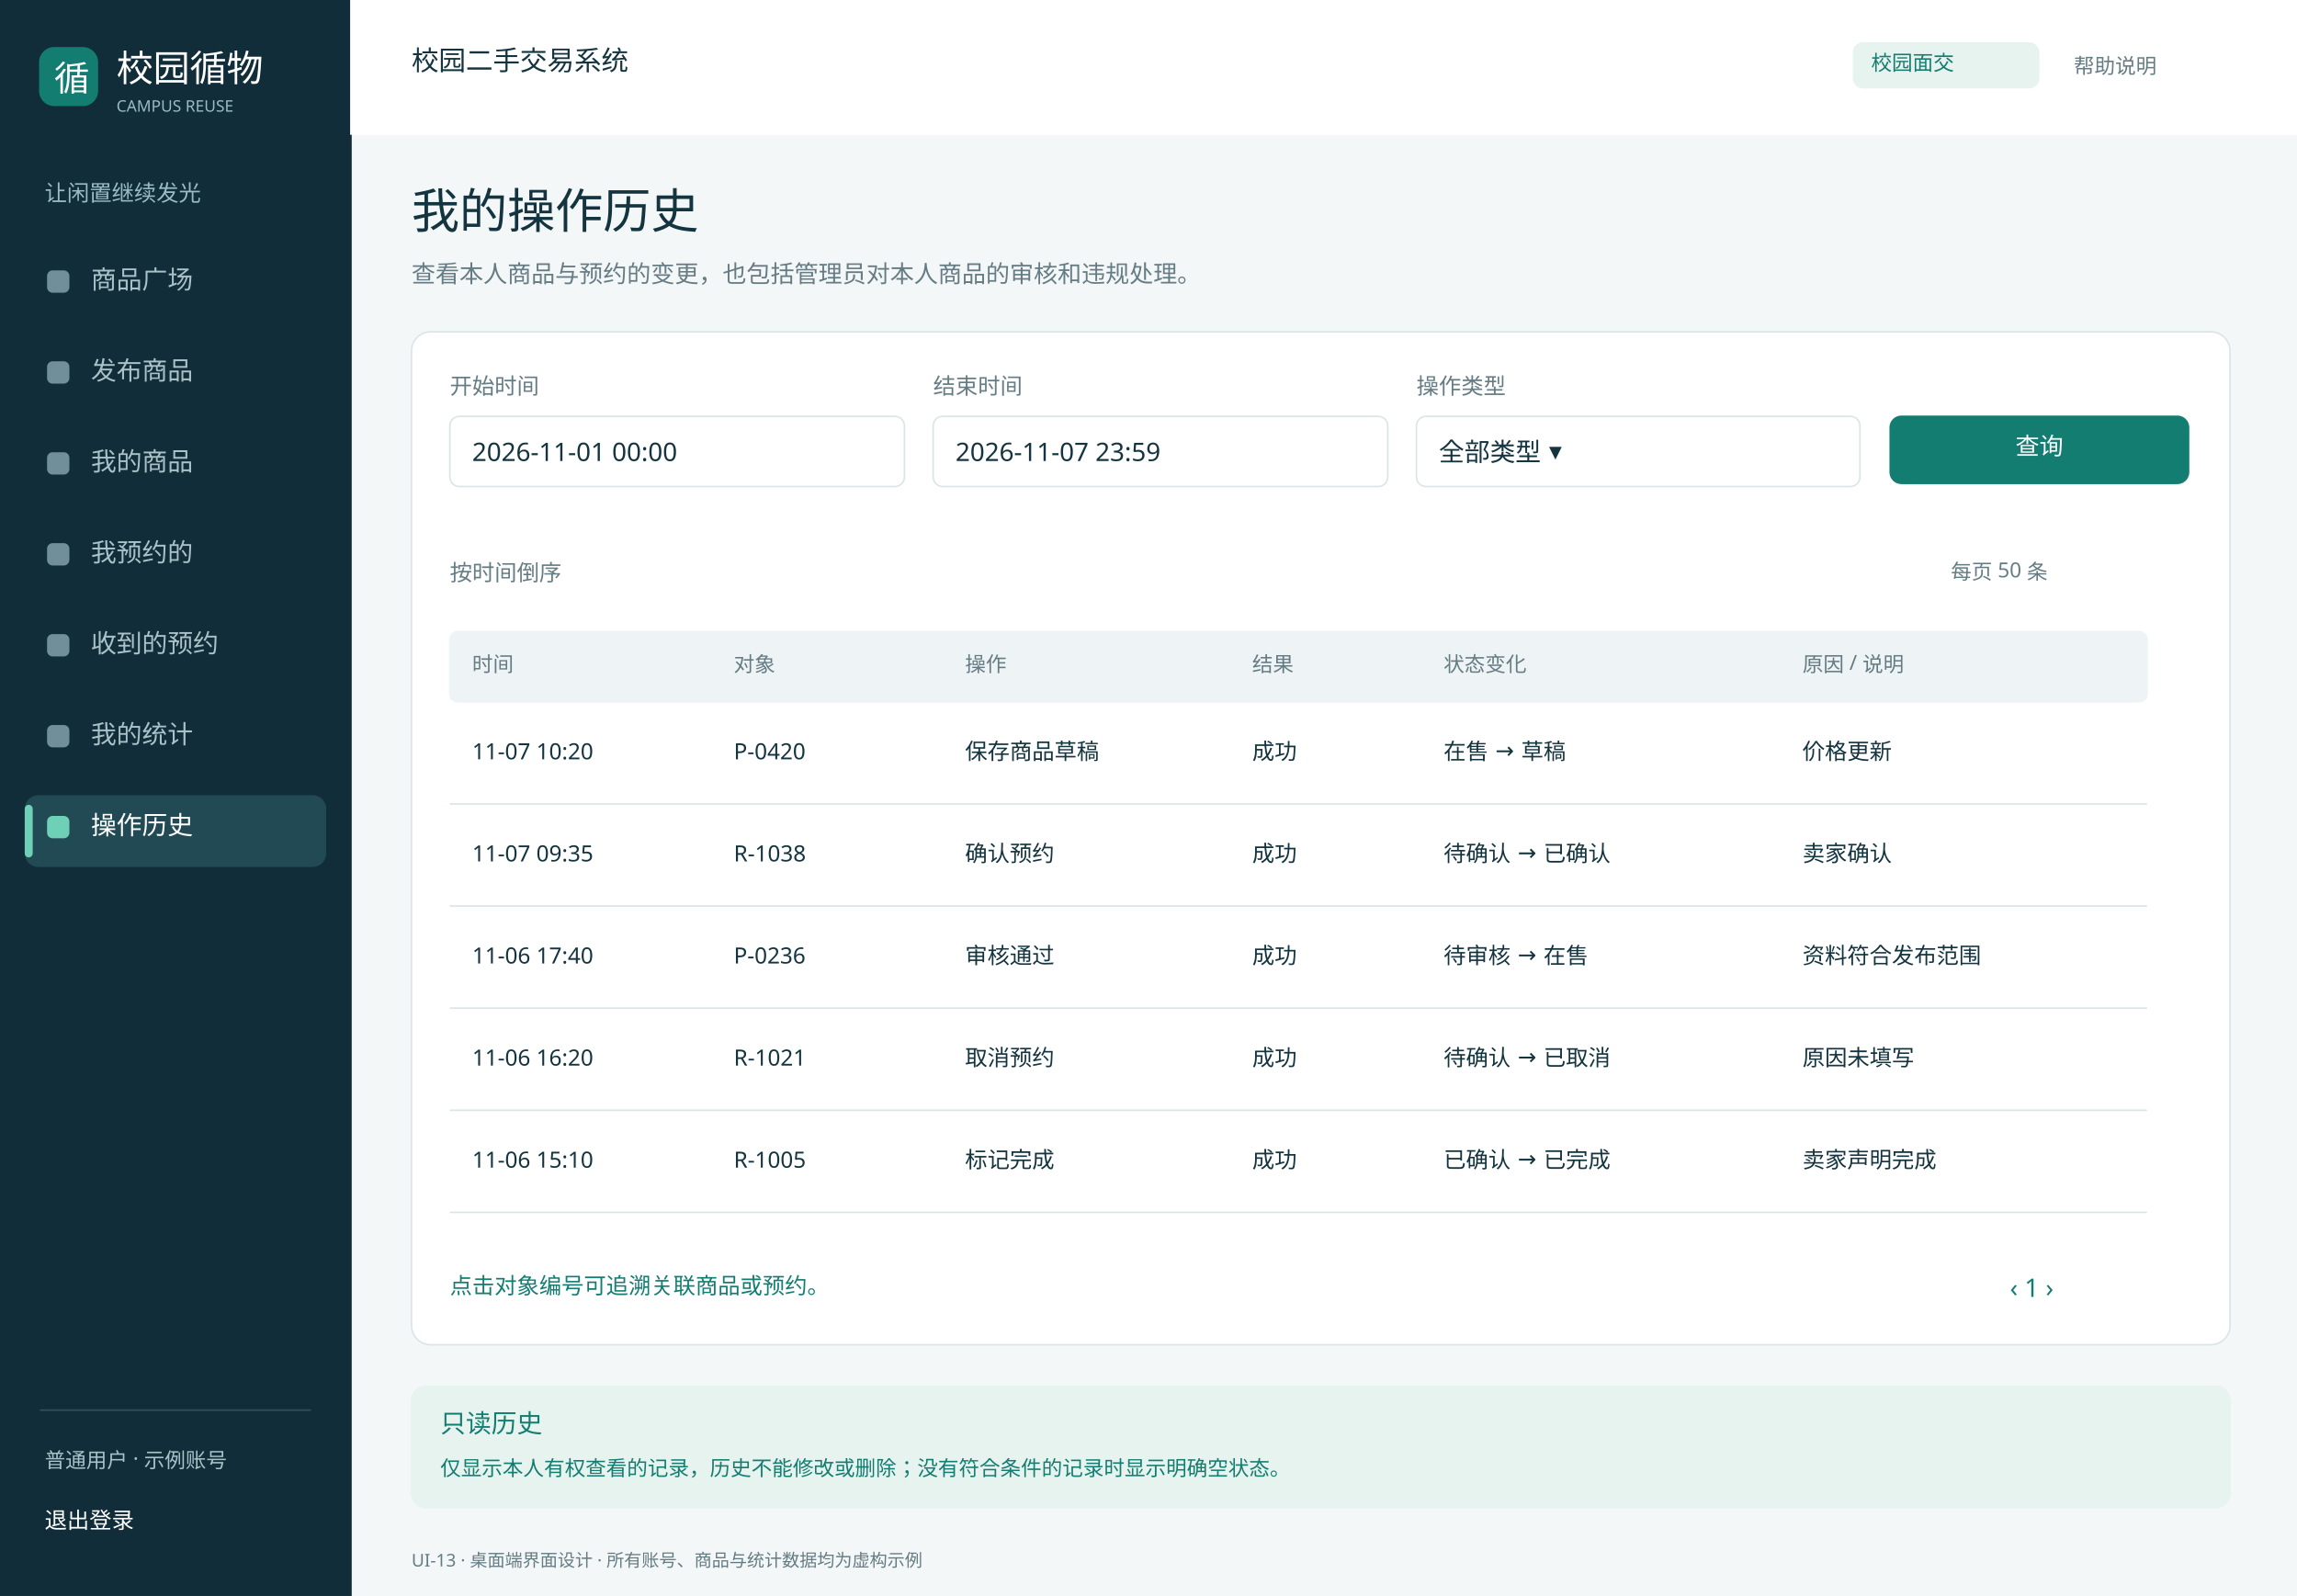
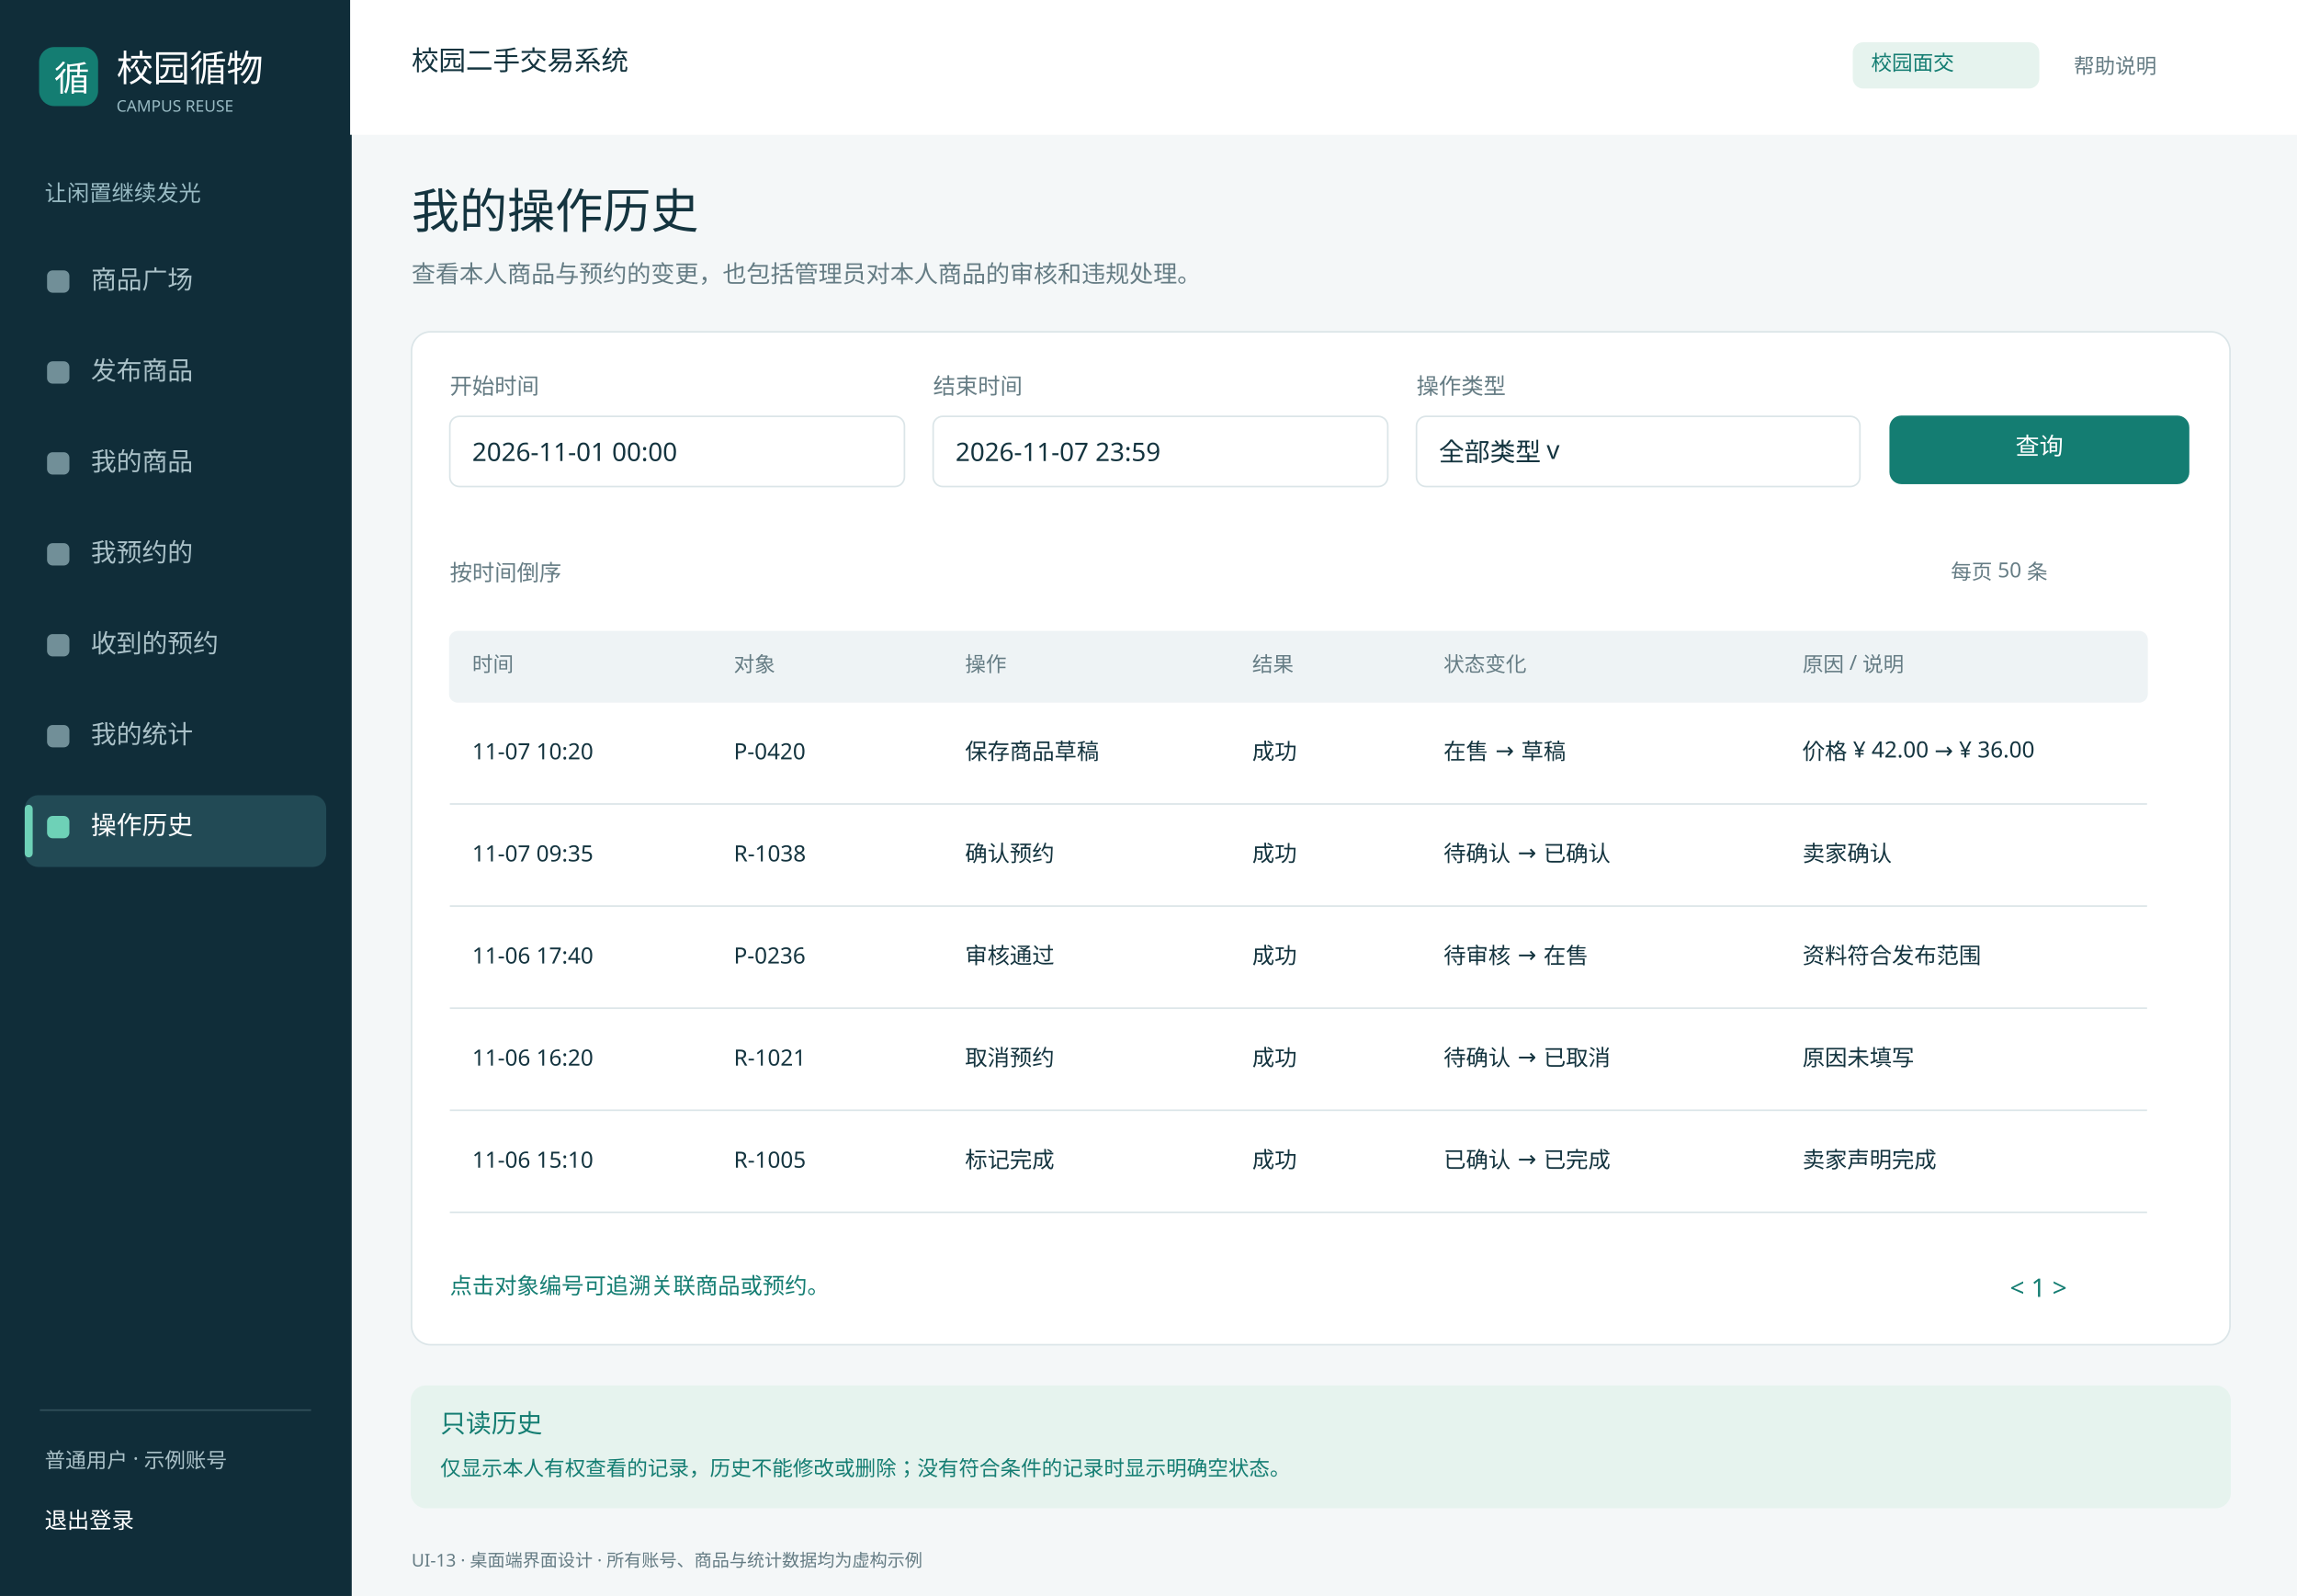
<svg xmlns="http://www.w3.org/2000/svg" width="1440" height="1000" viewBox="0 0 1440 1000">
  <rect x="0" y="0" width="1440" height="1000" rx="0" fill="#F4F7F8" stroke="#F4F7F8" />
  <rect x="0" y="0" width="220" height="1000" rx="0" fill="#102D39" stroke="#102D39" />
  <rect x="25" y="30" width="36" height="36" rx="9" fill="#147D72" stroke="#147D72" />
  <text x="34" y="57" font-family="Hiragino Sans GB,Microsoft YaHei,sans-serif" font-size="22" fill="#FFFFFF">循</text>
  <text x="73" y="51" font-family="Hiragino Sans GB,Microsoft YaHei,sans-serif" font-size="23" fill="#FFFFFF">校园循物</text>
  <text x="73" y="70" font-family="Hiragino Sans GB,Microsoft YaHei,sans-serif" font-size="10" fill="#99BBC4">CAMPUS REUSE</text>
  <text x="28" y="126" font-family="Hiragino Sans GB,Microsoft YaHei,sans-serif" font-size="14" fill="#99BBC4">让闲置继续发光</text>
  <rect x="30" y="170" width="13" height="13" rx="3" fill="#718F98" stroke="#718F98" />
  <text x="57" y="181" font-family="Hiragino Sans GB,Microsoft YaHei,sans-serif" font-size="16" fill="#AAC1C8">商品广场</text>
  <rect x="30" y="227" width="13" height="13" rx="3" fill="#718F98" stroke="#718F98" />
  <text x="57" y="238" font-family="Hiragino Sans GB,Microsoft YaHei,sans-serif" font-size="16" fill="#AAC1C8">发布商品</text>
  <rect x="30" y="284" width="13" height="13" rx="3" fill="#718F98" stroke="#718F98" />
  <text x="57" y="295" font-family="Hiragino Sans GB,Microsoft YaHei,sans-serif" font-size="16" fill="#AAC1C8">我的商品</text>
  <rect x="30" y="341" width="13" height="13" rx="3" fill="#718F98" stroke="#718F98" />
  <text x="57" y="352" font-family="Hiragino Sans GB,Microsoft YaHei,sans-serif" font-size="16" fill="#AAC1C8">我预约的</text>
  <rect x="30" y="398" width="13" height="13" rx="3" fill="#718F98" stroke="#718F98" />
  <text x="57" y="409" font-family="Hiragino Sans GB,Microsoft YaHei,sans-serif" font-size="16" fill="#AAC1C8">收到的预约</text>
  <rect x="30" y="455" width="13" height="13" rx="3" fill="#718F98" stroke="#718F98" />
  <text x="57" y="466" font-family="Hiragino Sans GB,Microsoft YaHei,sans-serif" font-size="16" fill="#AAC1C8">我的统计</text>
  <rect x="16" y="499" width="188" height="44" rx="8" fill="#224A55" stroke="#224A55" />
  <rect x="16" y="505" width="4" height="32" rx="2" fill="#6ED1B7" stroke="#6ED1B7" />
  <rect x="30" y="512" width="13" height="13" rx="3" fill="#6ED1B7" stroke="#6ED1B7" />
  <text x="57" y="523" font-family="Hiragino Sans GB,Microsoft YaHei,sans-serif" font-size="16" fill="#FFFFFF">操作历史</text>
  <path d="M25 884L195 884" stroke="#31505A" />
  <text x="28" y="920" font-family="Hiragino Sans GB,Microsoft YaHei,sans-serif" font-size="13" fill="#AAC1C8">普通用户 · 示例账号</text>
  <text x="28" y="958" font-family="Hiragino Sans GB,Microsoft YaHei,sans-serif" font-size="14" fill="#FFFFFF">退出登录</text>
  <rect x="220" y="0" width="1220" height="84" rx="0" fill="#FFFFFF" stroke="#FFFFFF" />
  <text x="258" y="44" font-family="Hiragino Sans GB,Microsoft YaHei,sans-serif" font-size="17" fill="#14343F">校园二手交易系统</text>
  <rect x="1162" y="27" width="116" height="28" rx="6" fill="#E6F3EE" stroke="#E6F3EE" />
  <text x="1173" y="44" font-family="Hiragino Sans GB,Microsoft YaHei,sans-serif" font-size="13" fill="#147D72">校园面交</text>
  <text x="1300" y="46" font-family="Hiragino Sans GB,Microsoft YaHei,sans-serif" font-size="13" fill="#657C84">帮助说明</text>
  <text x="258" y="143" font-family="Hiragino Sans GB,Microsoft YaHei,sans-serif" font-size="30" fill="#14343F">我的操作历史</text>
  <text x="258" y="177" font-family="Hiragino Sans GB,Microsoft YaHei,sans-serif" font-size="15" fill="#657C84">查看本人商品与预约的变更，也包括管理员对本人商品的审核和违规处理。</text>
  <text x="258" y="982" font-family="Hiragino Sans GB,Microsoft YaHei,sans-serif" font-size="11" fill="#657C84">UI-13  ·  桌面端界面设计  ·  所有账号、商品与统计数据均为虚构示例</text>
  <rect x="258" y="208" width="1140" height="635" rx="12" fill="#FFFFFF" stroke="#DBE5E8" />
  <text x="282" y="247" font-family="Hiragino Sans GB,Microsoft YaHei,sans-serif" font-size="14" fill="#657C84">开始时间</text>
  <rect x="282" y="261" width="285" height="44" rx="6" fill="#FFFFFF" stroke="#DBE5E8" />
  <text x="296" y="289" font-family="Hiragino Sans GB,Microsoft YaHei,sans-serif" font-size="16" fill="#14343F">2026-11-01 00:00</text>
  <text x="585" y="247" font-family="Hiragino Sans GB,Microsoft YaHei,sans-serif" font-size="14" fill="#657C84">结束时间</text>
  <rect x="585" y="261" width="285" height="44" rx="6" fill="#FFFFFF" stroke="#DBE5E8" />
  <text x="599" y="289" font-family="Hiragino Sans GB,Microsoft YaHei,sans-serif" font-size="16" fill="#14343F">2026-11-07 23:59</text>
  <text x="888" y="247" font-family="Hiragino Sans GB,Microsoft YaHei,sans-serif" font-size="14" fill="#657C84">操作类型</text>
  <rect x="888" y="261" width="278" height="44" rx="6" fill="#FFFFFF" stroke="#DBE5E8" />
-   <text x="902" y="289" font-family="Hiragino Sans GB,Microsoft YaHei,sans-serif" font-size="16" fill="#14343F">全部类型  ▾</text>
+   <text x="902" y="289" font-family="Hiragino Sans GB,Microsoft YaHei,sans-serif" font-size="16" fill="#14343F">全部类型  v</text>
  <rect x="1185" y="261" width="187" height="42" rx="7" fill="#147D72" stroke="#147D72" />
  <text x="1263.5" y="285" font-family="Hiragino Sans GB,Microsoft YaHei,sans-serif" font-size="15" fill="#FFFFFF">查询</text>
  <text x="282" y="364" font-family="Hiragino Sans GB,Microsoft YaHei,sans-serif" font-size="14" fill="#657C84">按时间倒序</text>
  <text x="1223" y="363" font-family="Hiragino Sans GB,Microsoft YaHei,sans-serif" font-size="13" fill="#657C84">每页 50 条</text>
  <rect x="282" y="396" width="1064" height="44" rx="5" fill="#EEF3F5" stroke="#EEF3F5" />
  <text x="296" y="421.0" font-family="Hiragino Sans GB,Microsoft YaHei,sans-serif" font-size="13" fill="#657C84">时间</text>
  <text x="460" y="421.0" font-family="Hiragino Sans GB,Microsoft YaHei,sans-serif" font-size="13" fill="#657C84">对象</text>
  <text x="605" y="421.0" font-family="Hiragino Sans GB,Microsoft YaHei,sans-serif" font-size="13" fill="#657C84">操作</text>
  <text x="785" y="421.0" font-family="Hiragino Sans GB,Microsoft YaHei,sans-serif" font-size="13" fill="#657C84">结果</text>
  <text x="905" y="421.0" font-family="Hiragino Sans GB,Microsoft YaHei,sans-serif" font-size="13" fill="#657C84">状态变化</text>
  <text x="1130" y="421.0" font-family="Hiragino Sans GB,Microsoft YaHei,sans-serif" font-size="13" fill="#657C84">原因 / 说明</text>
  <text x="296" y="476.0" font-family="Hiragino Sans GB,Microsoft YaHei,sans-serif" font-size="14" fill="#14343F">11-07 10:20</text>
  <text x="460" y="476.0" font-family="Hiragino Sans GB,Microsoft YaHei,sans-serif" font-size="14" fill="#14343F">P-0420</text>
  <text x="605" y="476.0" font-family="Hiragino Sans GB,Microsoft YaHei,sans-serif" font-size="14" fill="#14343F">保存商品草稿</text>
  <text x="785" y="476.0" font-family="Hiragino Sans GB,Microsoft YaHei,sans-serif" font-size="14" fill="#14343F">成功</text>
  <text x="905" y="476.0" font-family="Hiragino Sans GB,Microsoft YaHei,sans-serif" font-size="14" fill="#14343F">在售 → 草稿</text>
-   <text x="1130" y="476.0" font-family="Hiragino Sans GB,Microsoft YaHei,sans-serif" font-size="14" fill="#14343F">价格更新</text>
+   <text x="1130" y="476.0" font-family="Hiragino Sans GB,Microsoft YaHei,sans-serif" font-size="14" fill="#14343F">价格 ¥ 42.00 → ¥ 36.00</text>
  <path d="M282 504L1346 504" stroke="#DBE5E8" />
  <text x="296" y="540.0" font-family="Hiragino Sans GB,Microsoft YaHei,sans-serif" font-size="14" fill="#14343F">11-07 09:35</text>
  <text x="460" y="540.0" font-family="Hiragino Sans GB,Microsoft YaHei,sans-serif" font-size="14" fill="#14343F">R-1038</text>
  <text x="605" y="540.0" font-family="Hiragino Sans GB,Microsoft YaHei,sans-serif" font-size="14" fill="#14343F">确认预约</text>
  <text x="785" y="540.0" font-family="Hiragino Sans GB,Microsoft YaHei,sans-serif" font-size="14" fill="#14343F">成功</text>
  <text x="905" y="540.0" font-family="Hiragino Sans GB,Microsoft YaHei,sans-serif" font-size="14" fill="#14343F">待确认 → 已确认</text>
  <text x="1130" y="540.0" font-family="Hiragino Sans GB,Microsoft YaHei,sans-serif" font-size="14" fill="#14343F">卖家确认</text>
  <path d="M282 568L1346 568" stroke="#DBE5E8" />
  <text x="296" y="604.0" font-family="Hiragino Sans GB,Microsoft YaHei,sans-serif" font-size="14" fill="#14343F">11-06 17:40</text>
  <text x="460" y="604.0" font-family="Hiragino Sans GB,Microsoft YaHei,sans-serif" font-size="14" fill="#14343F">P-0236</text>
  <text x="605" y="604.0" font-family="Hiragino Sans GB,Microsoft YaHei,sans-serif" font-size="14" fill="#14343F">审核通过</text>
  <text x="785" y="604.0" font-family="Hiragino Sans GB,Microsoft YaHei,sans-serif" font-size="14" fill="#14343F">成功</text>
  <text x="905" y="604.0" font-family="Hiragino Sans GB,Microsoft YaHei,sans-serif" font-size="14" fill="#14343F">待审核 → 在售</text>
  <text x="1130" y="604.0" font-family="Hiragino Sans GB,Microsoft YaHei,sans-serif" font-size="14" fill="#14343F">资料符合发布范围</text>
  <path d="M282 632L1346 632" stroke="#DBE5E8" />
  <text x="296" y="668.0" font-family="Hiragino Sans GB,Microsoft YaHei,sans-serif" font-size="14" fill="#14343F">11-06 16:20</text>
  <text x="460" y="668.0" font-family="Hiragino Sans GB,Microsoft YaHei,sans-serif" font-size="14" fill="#14343F">R-1021</text>
  <text x="605" y="668.0" font-family="Hiragino Sans GB,Microsoft YaHei,sans-serif" font-size="14" fill="#14343F">取消预约</text>
  <text x="785" y="668.0" font-family="Hiragino Sans GB,Microsoft YaHei,sans-serif" font-size="14" fill="#14343F">成功</text>
  <text x="905" y="668.0" font-family="Hiragino Sans GB,Microsoft YaHei,sans-serif" font-size="14" fill="#14343F">待确认 → 已取消</text>
  <text x="1130" y="668.0" font-family="Hiragino Sans GB,Microsoft YaHei,sans-serif" font-size="14" fill="#14343F">原因未填写</text>
  <path d="M282 696L1346 696" stroke="#DBE5E8" />
  <text x="296" y="732.0" font-family="Hiragino Sans GB,Microsoft YaHei,sans-serif" font-size="14" fill="#14343F">11-06 15:10</text>
  <text x="460" y="732.0" font-family="Hiragino Sans GB,Microsoft YaHei,sans-serif" font-size="14" fill="#14343F">R-1005</text>
  <text x="605" y="732.0" font-family="Hiragino Sans GB,Microsoft YaHei,sans-serif" font-size="14" fill="#14343F">标记完成</text>
  <text x="785" y="732.0" font-family="Hiragino Sans GB,Microsoft YaHei,sans-serif" font-size="14" fill="#14343F">成功</text>
  <text x="905" y="732.0" font-family="Hiragino Sans GB,Microsoft YaHei,sans-serif" font-size="14" fill="#14343F">已确认 → 已完成</text>
  <text x="1130" y="732.0" font-family="Hiragino Sans GB,Microsoft YaHei,sans-serif" font-size="14" fill="#14343F">卖家声明完成</text>
  <path d="M282 760L1346 760" stroke="#DBE5E8" />
  <text x="282" y="811" font-family="Hiragino Sans GB,Microsoft YaHei,sans-serif" font-size="14" fill="#147D72">点击对象编号可追溯关联商品或预约。</text>
-   <text x="1260" y="813" font-family="Hiragino Sans GB,Microsoft YaHei,sans-serif" font-size="16" fill="#147D72">‹   1   ›</text>
+   <text x="1260" y="813" font-family="Hiragino Sans GB,Microsoft YaHei,sans-serif" font-size="16" fill="#147D72">&lt;   1   &gt;</text>
  <rect x="258" y="869" width="1140" height="76" rx="9" fill="#E6F3EE" stroke="#E6F3EE" />
  <text x="276" y="898" font-family="Hiragino Sans GB,Microsoft YaHei,sans-serif" font-size="16" fill="#147D72">只读历史</text>
  <text x="276" y="925" font-family="Hiragino Sans GB,Microsoft YaHei,sans-serif" font-size="13" fill="#147D72">仅显示本人有权查看的记录，历史不能修改或删除；没有符合条件的记录时显示明确空状态。</text>
</svg>
